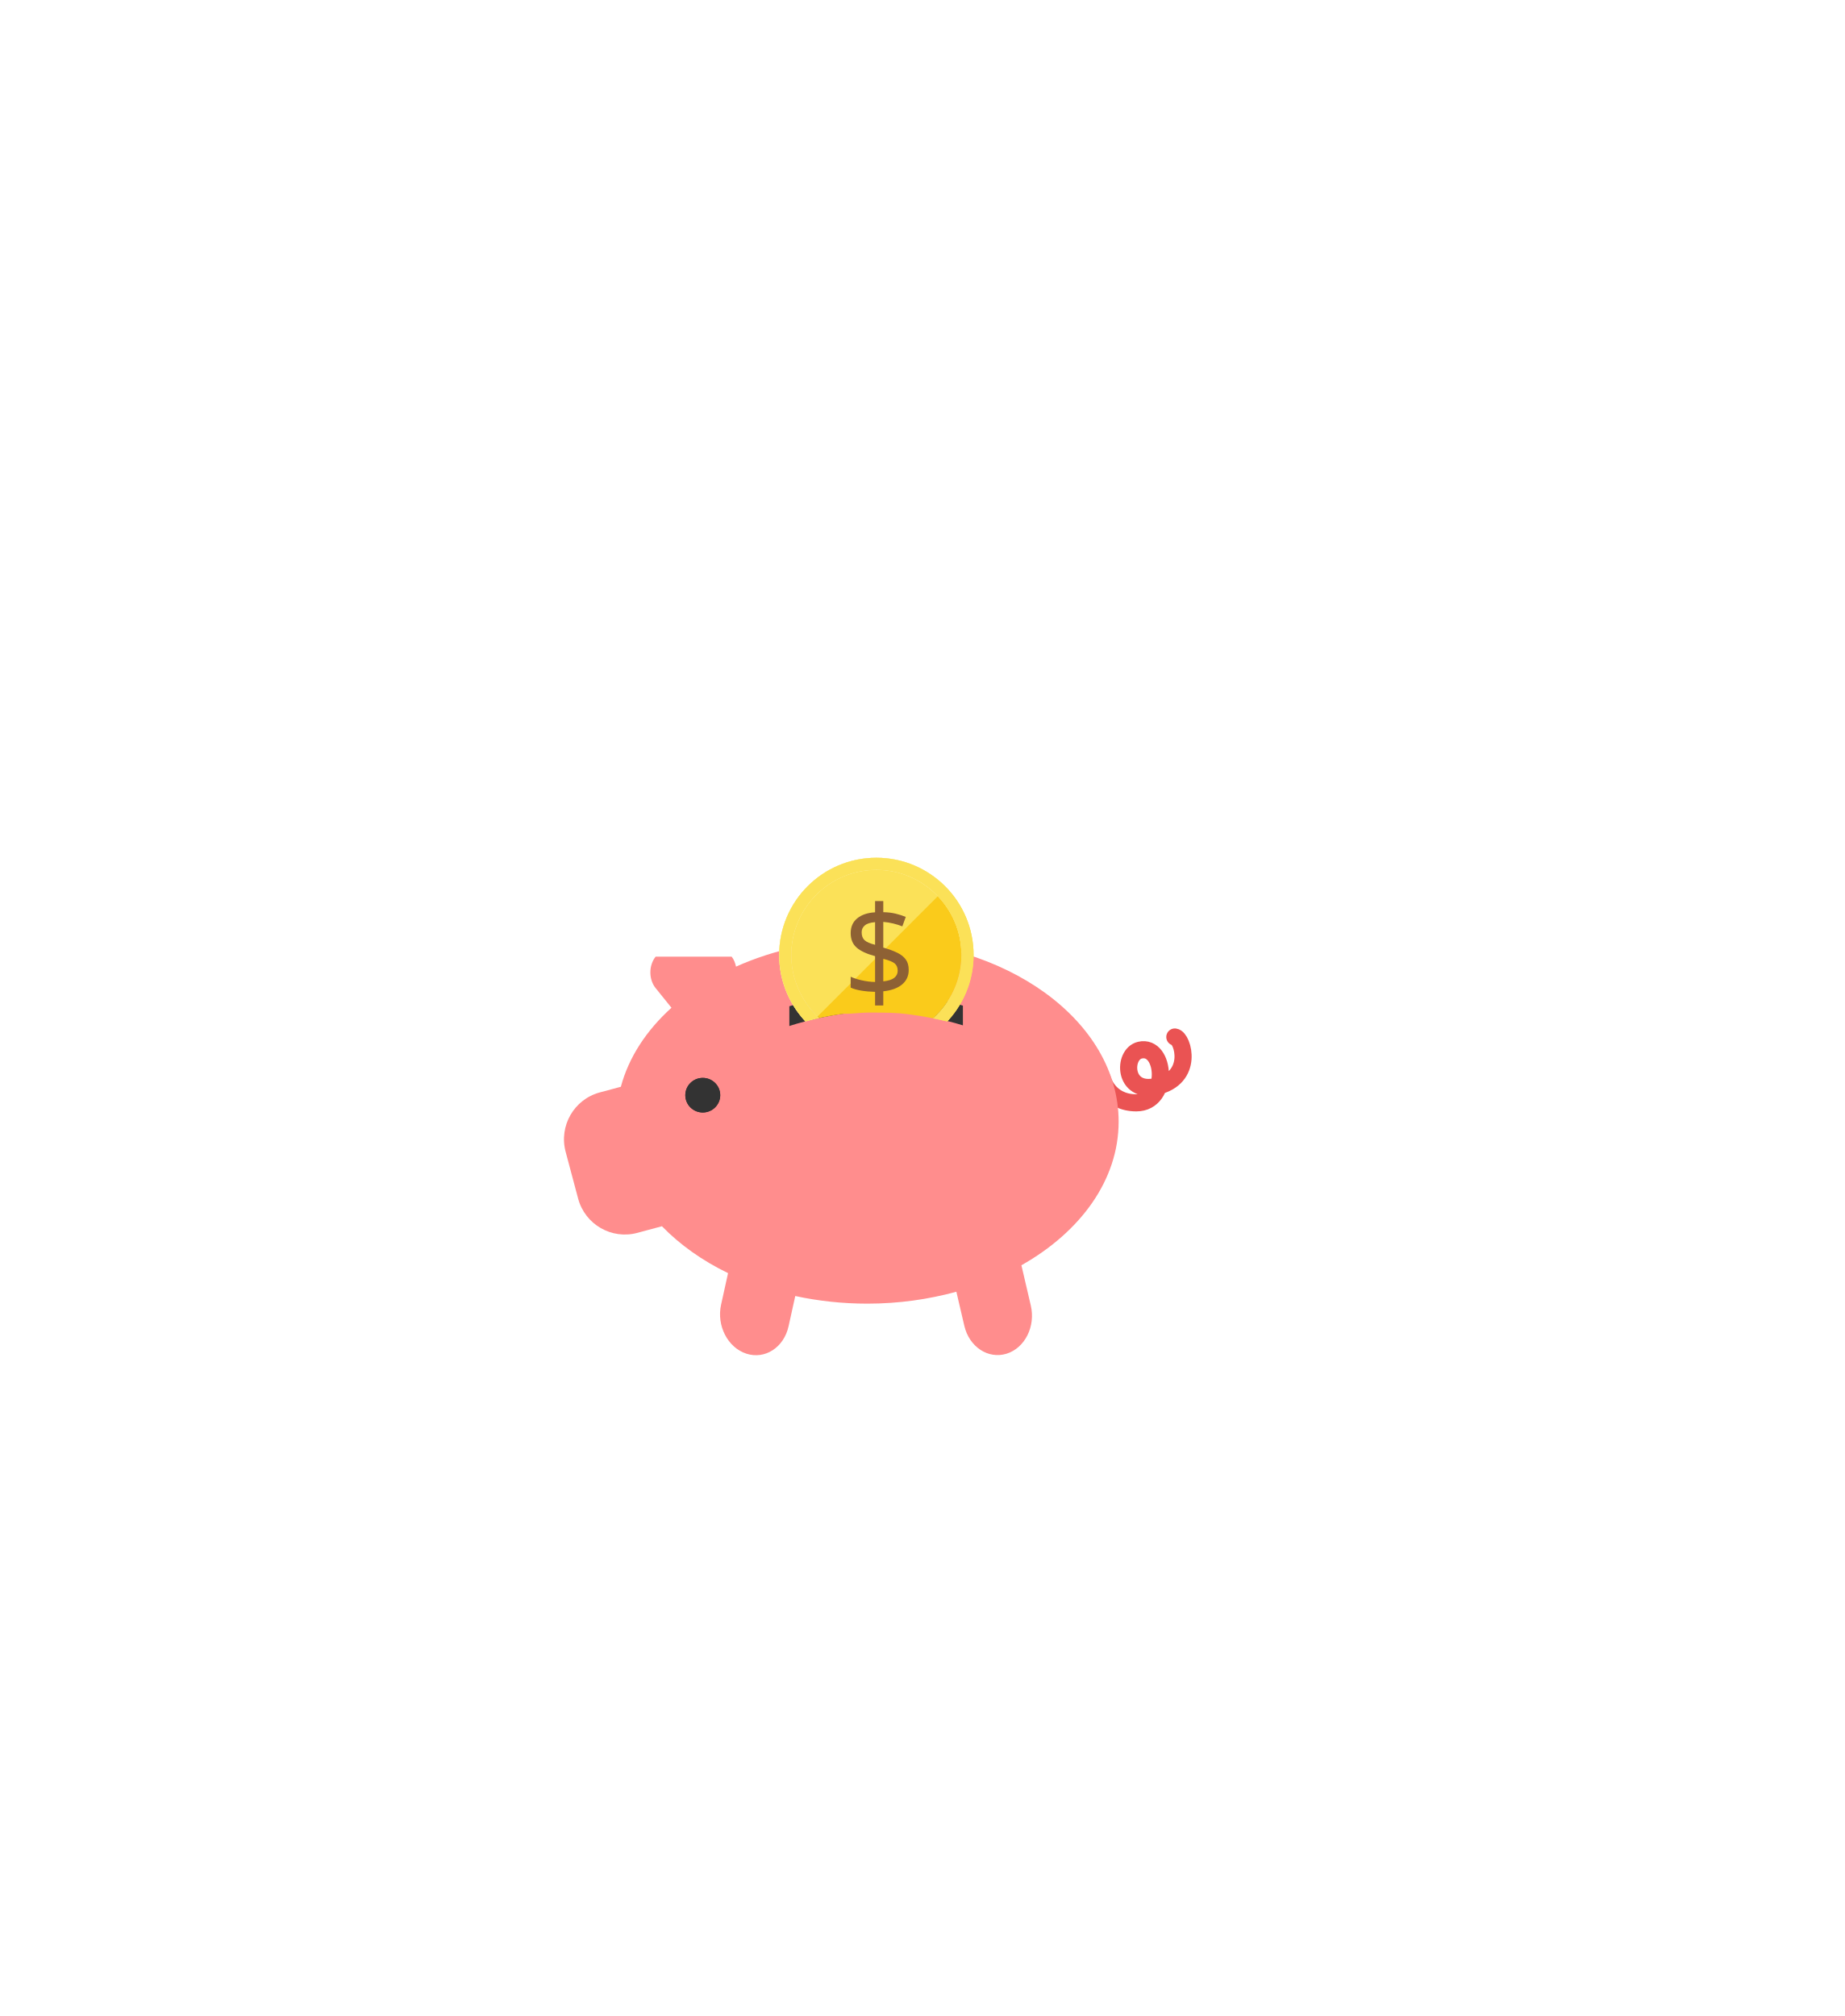
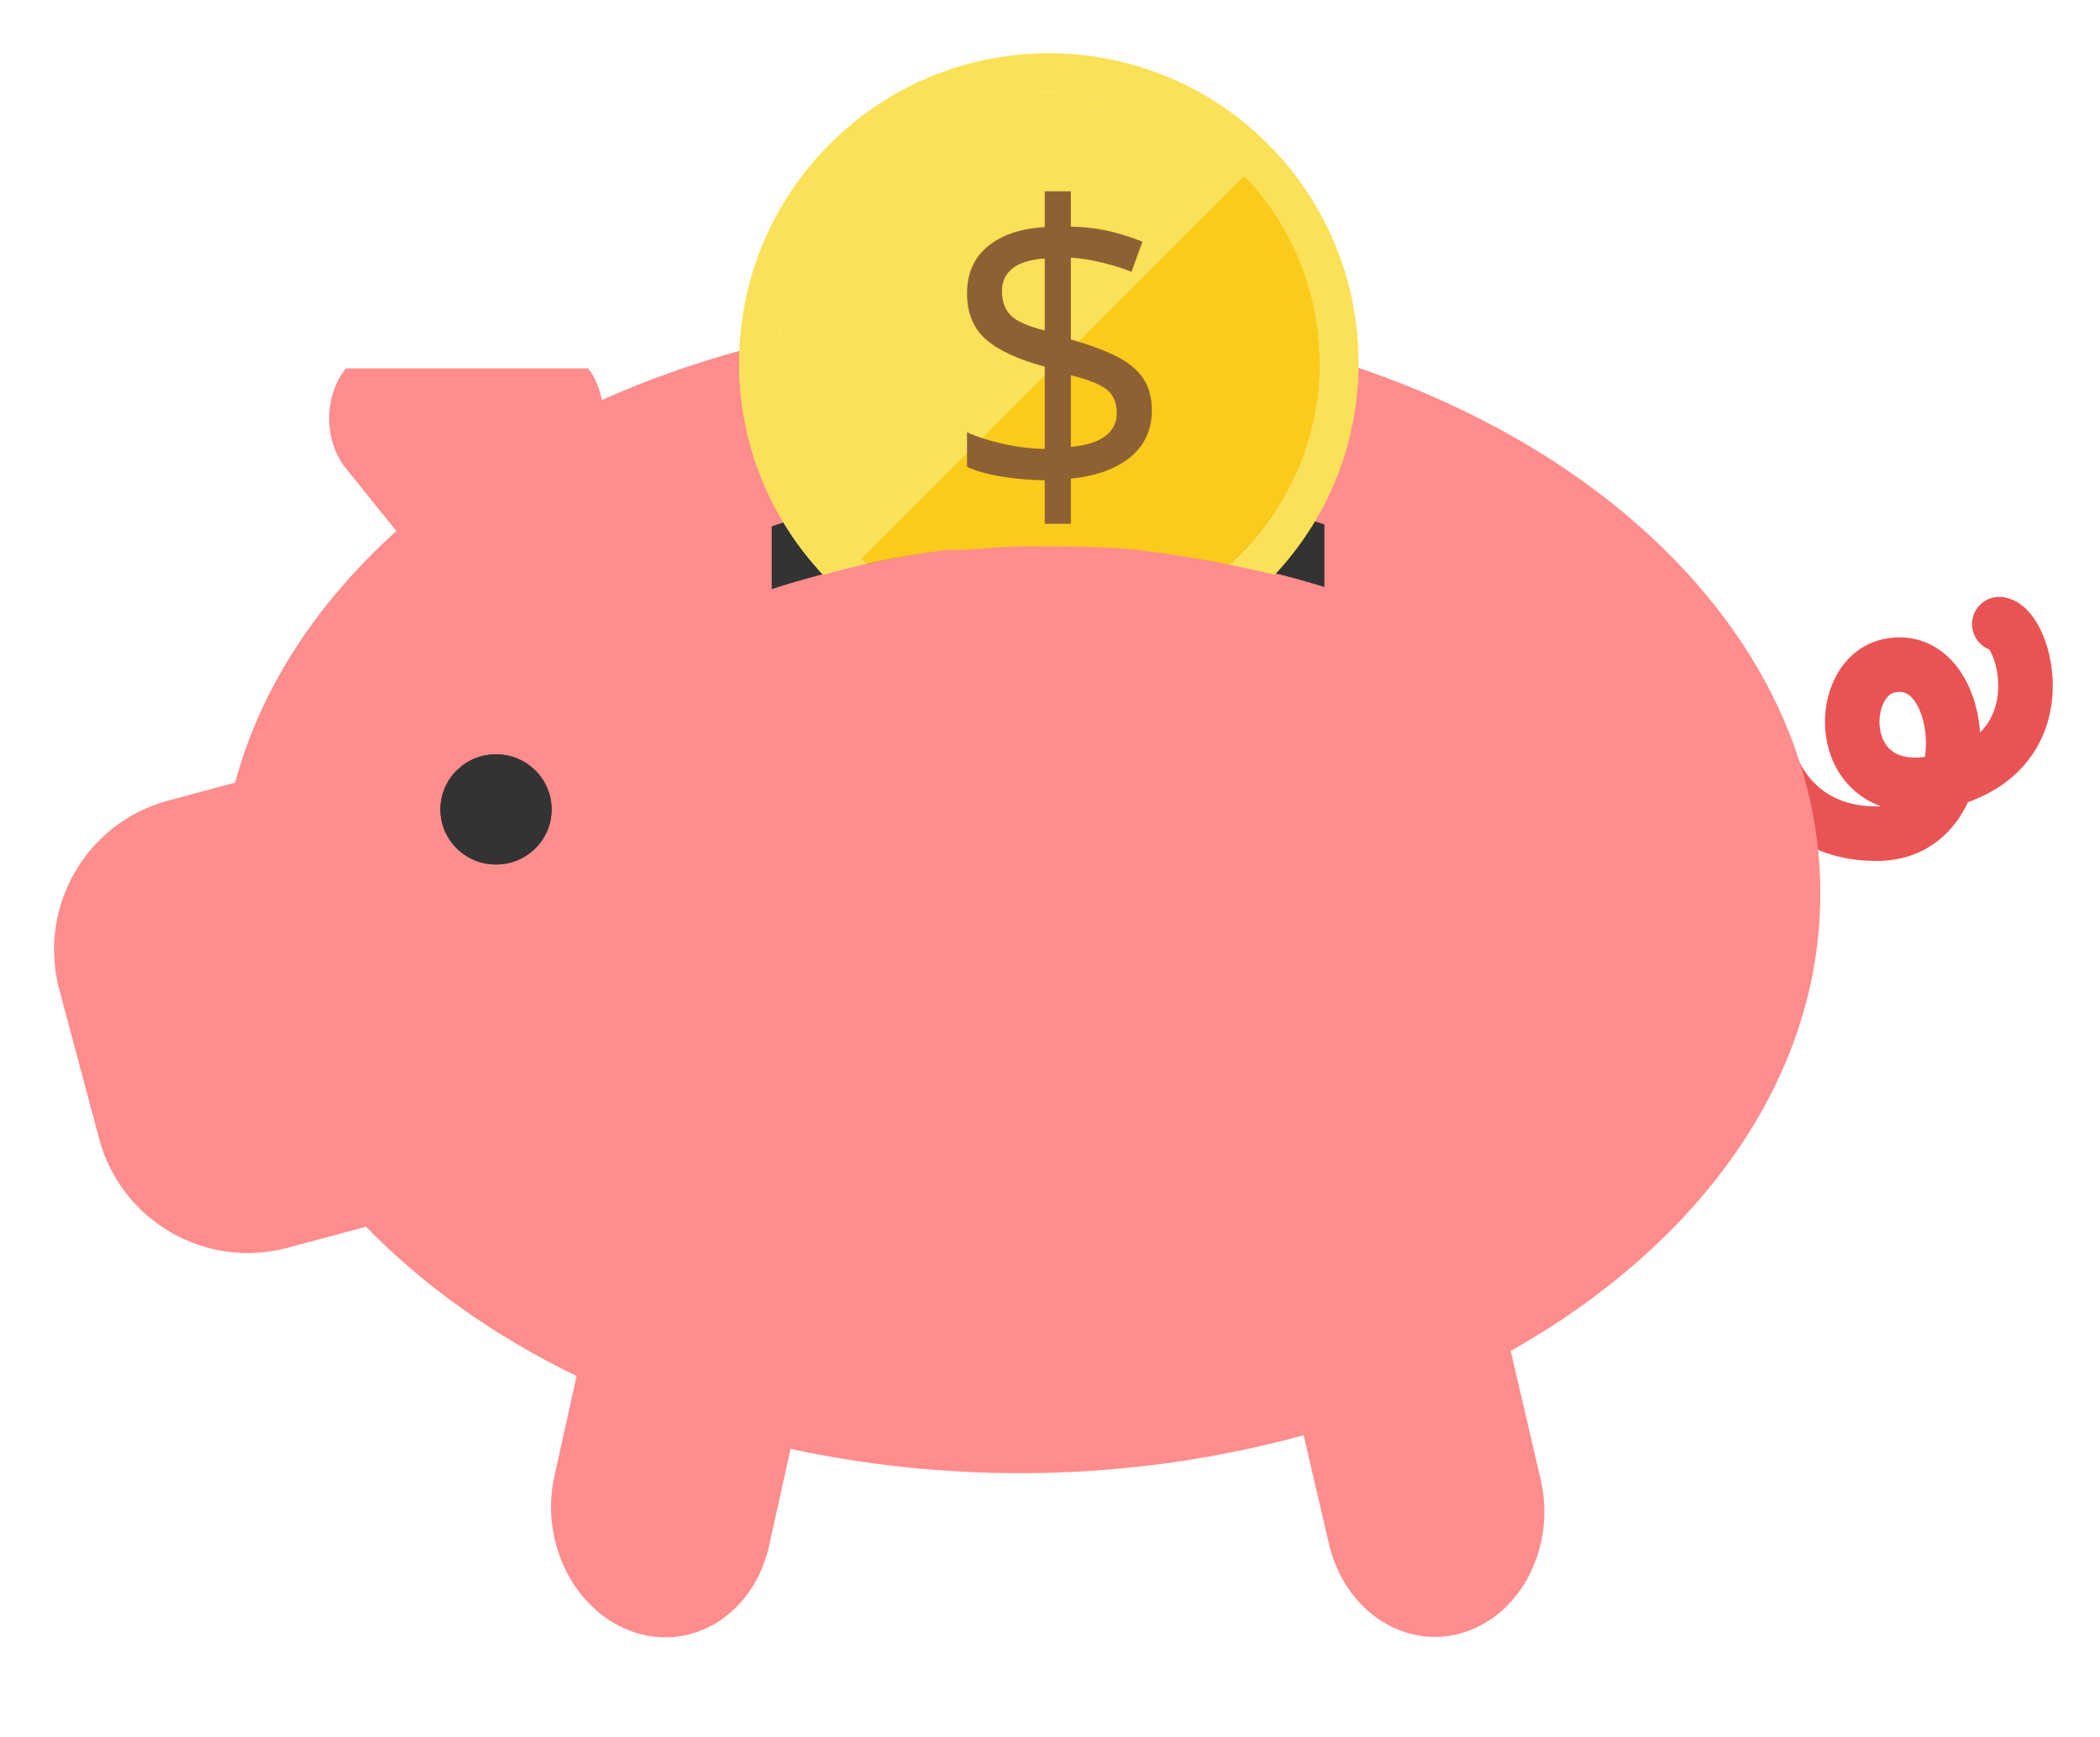
- <svg xmlns="http://www.w3.org/2000/svg" xmlns:xlink="http://www.w3.org/1999/xlink" version="1.1" id="Layer_1" x="0px" y="0px" width="646.22px" height="706.165px" viewBox="0 0 646.22 706.165" enable-background="new 0 0 646.22 706.165" xml:space="preserve">
+ <svg xmlns="http://www.w3.org/2000/svg" xmlns:xlink="http://www.w3.org/1999/xlink" version="1.1" id="Layer_1" x="0px" y="0px" width="231px" height="191px" viewBox="191.61 294.583 231 191" enable-background="new 191.61 294.583 231 191" xml:space="preserve">
  <g>
-     <path fill="none" stroke="#EA5353" stroke-width="6" stroke-linecap="round" stroke-miterlimit="10" d="M386.083,377.783   c0,0,2.039,8.514,11.972,8.514c11.705,0,10.287-20.573,1.241-18.444c-6.042,1.421-5.853,15.252,5.587,12.771   c13.621-2.957,9.488-17.029,6.651-17.383" />
-     <path fill="#FF8D8D" d="M391.845,392.873c0-35.234-39.407-63.789-88.004-63.789c-16.886,0-32.619,3.51-46.013,9.5   c-0.291-1.258-0.727-2.486-1.536-3.481h-26.635c-2.455,3.048-2.455,7.969,0,11.005l5.55,6.89   c-8.751,7.909-14.963,17.325-17.728,27.673l-7.386,1.986c-9.023,2.424-14.376,11.741-11.959,20.789l4.375,16.395   c2.417,9.049,11.703,14.433,20.723,12.012l8.64-2.323c6.268,6.451,14.101,12.036,23.158,16.425l-2.44,11.028   c-1.64,7.388,2.338,15.067,8.859,17.183c6.521,2.112,13.127-2.17,14.767-9.557l2.354-10.638c8.011,1.73,16.486,2.673,25.266,2.673   c11,0,21.464-1.518,31.17-4.174l2.788,11.953c1.724,7.365,8.335,11.734,14.769,9.762c6.435-1.981,10.247-9.547,8.51-16.911   l-3.285-14.076C378.475,431.521,391.845,413.342,391.845,392.873z" />
-     <path fill="#333333" d="M306.91,347.287c-15.209,0-30.412,5.193-30.412,5.193v6.915c0,0,15.192-5.183,30.383-5.183   c15.191,0,30.412,4.951,30.412,4.951v-6.896C337.293,352.268,322.102,347.287,306.91,347.287z M246.169,377.563   c-3.373,0-6.112,2.711-6.112,6.061c0,3.344,2.739,6.061,6.112,6.061c3.377,0,6.117-2.717,6.117-6.061   C252.287,380.273,249.541,377.563,246.169,377.563z" />
-     <path fill="#333333" d="M246.169,377.563c-3.373,0-6.112,2.711-6.112,6.061c0,3.344,2.739,6.061,6.112,6.061   c3.377,0,6.117-2.717,6.117-6.061C252.287,380.273,249.541,377.563,246.169,377.563z" />
+     <path fill="none" stroke="#EA5353" stroke-width="6" stroke-linecap="round" stroke-miterlimit="10" d="M386.083,377.784   c0,0,2.039,8.514,11.973,8.514c11.705,0,10.287-20.574,1.24-18.445c-6.041,1.422-5.853,15.254,5.588,12.771   c13.621-2.957,9.488-17.029,6.65-17.383" />
+     <path fill="#FF8D8D" d="M391.844,392.874c0-35.234-39.406-63.79-88.003-63.79c-16.886,0-32.619,3.51-46.013,9.5   c-0.291-1.258-0.727-2.486-1.536-3.481h-26.635c-2.455,3.049-2.455,7.97,0,11.006l5.55,6.89   c-8.751,7.909-14.963,17.325-17.728,27.672l-7.386,1.986c-9.023,2.424-14.376,11.742-11.959,20.789l4.375,16.395   c2.417,9.049,11.703,14.434,20.723,12.012l8.64-2.322c6.268,6.451,14.101,12.037,23.158,16.426l-2.44,11.027   c-1.64,7.389,2.338,15.066,8.859,17.184c6.521,2.111,13.127-2.17,14.767-9.557l2.354-10.639c8.011,1.73,16.486,2.672,25.266,2.672   c11,0,21.463-1.518,31.17-4.174l2.787,11.953c1.725,7.365,8.336,11.734,14.77,9.762c6.436-1.98,10.247-9.547,8.51-16.91   l-3.285-14.076C378.475,431.522,391.844,413.342,391.844,392.874z" />
+     <path fill="#333333" d="M306.91,347.287c-15.209,0-30.412,5.193-30.412,5.193v6.915c0,0,15.192-5.184,30.383-5.184   c15.191,0,30.413,4.951,30.413,4.951v-6.896C337.293,352.268,322.102,347.287,306.91,347.287z M246.169,377.563   c-3.373,0-6.112,2.711-6.112,6.061c0,3.344,2.739,6.061,6.112,6.061c3.377,0,6.117-2.717,6.117-6.061   C252.287,380.274,249.541,377.563,246.169,377.563z" />
+     <path fill="#333333" d="M246.169,377.563c-3.373,0-6.112,2.711-6.112,6.061c0,3.344,2.739,6.061,6.112,6.061   c3.377,0,6.117-2.717,6.117-6.061C252.287,380.274,249.541,377.563,246.169,377.563z" />
    <g>
-       <defs>
-         <path id="SVGID_1_" d="M344.848,330.959c0-20.375-16.517-36.893-36.892-36.893s-36.892,16.518-36.892,36.893     c0,10.857,0.09,17.301,6.426,20.663c-2.421,0.678-0.49,0.858-0.49,0.858v6.915c0,0,7.643-2.9,18.714-4.315     c2.093,0.115,5.919-0.398,8.227-0.398c6.588,0,10.005,0.037,13.869,0.532c11.008,1.413,19.19,3.95,19.19,3.95v-6.896     c0,0,0.144-0.088-0.345-0.236C344.42,348.855,344.848,342.646,344.848,330.959z" />
-       </defs>
-       <clipPath id="SVGID_2_">
-         <use xlink:href="#SVGID_1_" overflow="visible" />
-       </clipPath>
-       <g clip-path="url(#SVGID_2_)">
-         <g>
+       <g>
+         <defs>
+           <path id="SVGID_1_" d="M344.848,330.959c0-20.375-16.518-36.893-36.892-36.893c-20.375,0-36.892,16.518-36.892,36.893      c0,10.857,0.09,17.301,6.426,20.663c-2.421,0.678-0.49,0.858-0.49,0.858v6.915c0,0,7.643-2.9,18.714-4.314      c2.093,0.115,5.919-0.398,8.227-0.398c6.588,0,10.005,0.037,13.869,0.531c11.008,1.414,19.19,3.951,19.19,3.951v-6.897      c0,0,0.144-0.088-0.346-0.235C344.42,348.855,344.848,342.646,344.848,330.959z" />
+         </defs>
+         <clipPath id="SVGID_2_">
+           <use xlink:href="#SVGID_1_" overflow="visible" />
+         </clipPath>
+         <g clip-path="url(#SVGID_2_)">
          <g>
-             <path fill="#FBE158" d="M306.983,304.709c16.431,0,29.797,13.367,29.797,29.797c0,16.431-13.366,29.797-29.797,29.797       c-16.43,0-29.797-13.366-29.797-29.797C277.187,318.076,290.553,304.709,306.983,304.709 M306.983,300.453       c-18.807,0-34.054,15.245-34.054,34.053c0,18.807,15.247,34.054,34.054,34.054c18.807,0,34.054-15.247,34.054-34.054       C341.037,315.698,325.79,300.453,306.983,300.453L306.983,300.453z" />
+             <g>
+               <path fill="#FBE158" d="M306.983,304.709c16.431,0,29.797,13.367,29.797,29.797c0,16.432-13.366,29.797-29.797,29.797        c-16.43,0-29.797-13.366-29.797-29.797C277.187,318.076,290.553,304.709,306.983,304.709 M306.983,300.453        c-18.807,0-34.054,15.245-34.054,34.053s15.247,34.053,34.054,34.053c18.807,0,34.055-15.247,34.055-34.053        C341.038,315.698,325.79,300.453,306.983,300.453L306.983,300.453z" />
+             </g>
+             <g>
+               <path fill="#FACB1B" d="M306.983,364.303c-16.43,0-29.797-13.366-29.797-29.797c0-16.43,13.367-29.797,29.797-29.797        c16.431,0,29.797,13.367,29.797,29.797C336.78,350.938,323.414,364.303,306.983,364.303z" />
+             </g>
+             <g>
+               <path fill="#FBE158" d="M306.983,304.709c-16.43,0-29.797,13.367-29.797,29.797c0,8.455,3.546,16.094,9.222,21.524        l42.096-42.099C323.076,308.255,315.438,304.709,306.983,304.709z" />
+             </g>
+             <g>
+               <path fill="#FCF6C2" d="M277.187,334.506c0-16.43,13.367-29.797,29.797-29.797c8.433,0,16.054,3.527,21.479,9.179l3.02-3.021        c-6.191-6.416-14.876-10.414-24.499-10.414c-18.807,0-34.054,15.245-34.054,34.053c0,9.623,3.998,18.308,10.415,24.5        l3.021-3.02C280.715,350.561,277.187,342.939,277.187,334.506z" />
+             </g>
+             <text transform="matrix(1 0 0 1 295.2021 349.6108)" fill="#8E6134" font-family="'MyriadPro-Bold'" font-size="44.779">$</text>
          </g>
          <g>
-             <path fill="#FACB1B" d="M306.983,364.303c-16.43,0-29.797-13.366-29.797-29.797c0-16.43,13.367-29.797,29.797-29.797       c16.431,0,29.797,13.367,29.797,29.797C336.78,350.937,323.414,364.303,306.983,364.303z" />
+             <path fill="#FBE158" d="M306.983,304.709c16.431,0,29.797,13.367,29.797,29.797c0,16.432-13.366,29.797-29.797,29.797       c-16.43,0-29.797-13.366-29.797-29.797C277.187,318.076,290.553,304.709,306.983,304.709 M306.983,300.453       c-18.807,0-34.054,15.245-34.054,34.053s15.247,34.053,34.054,34.053c18.807,0,34.055-15.247,34.055-34.053       C341.038,315.698,325.79,300.453,306.983,300.453L306.983,300.453z" />
          </g>
-           <g>
-             <path fill="#FBE158" d="M306.983,304.709c-16.43,0-29.797,13.367-29.797,29.797c0,8.455,3.546,16.094,9.222,21.523       l42.097-42.098C323.076,308.255,315.438,304.709,306.983,304.709z" />
-           </g>
-           <g>
-             <path fill="#FCF6C2" d="M277.187,334.506c0-16.43,13.367-29.797,29.797-29.797c8.433,0,16.054,3.527,21.479,9.179l3.02-3.021       c-6.192-6.416-14.876-10.414-24.499-10.414c-18.807,0-34.054,15.245-34.054,34.053c0,9.623,3.998,18.307,10.415,24.5l3.02-3.02       C280.715,350.561,277.187,342.939,277.187,334.506z" />
-           </g>
-           <text transform="matrix(1 0 0 1 295.2021 349.6108)" fill="#8E6134" font-family="'MyriadPro-Bold'" font-size="44.779">$</text>
-         </g>
-         <g>
-           <path fill="#FBE158" d="M306.983,304.709c16.431,0,29.797,13.367,29.797,29.797c0,16.431-13.366,29.797-29.797,29.797      c-16.43,0-29.797-13.366-29.797-29.797C277.187,318.076,290.553,304.709,306.983,304.709 M306.983,300.453      c-18.807,0-34.054,15.245-34.054,34.053c0,18.807,15.247,34.054,34.054,34.054c18.807,0,34.054-15.247,34.054-34.054      C341.037,315.698,325.79,300.453,306.983,300.453L306.983,300.453z" />
        </g>
      </g>
    </g>
  </g>
</svg>
